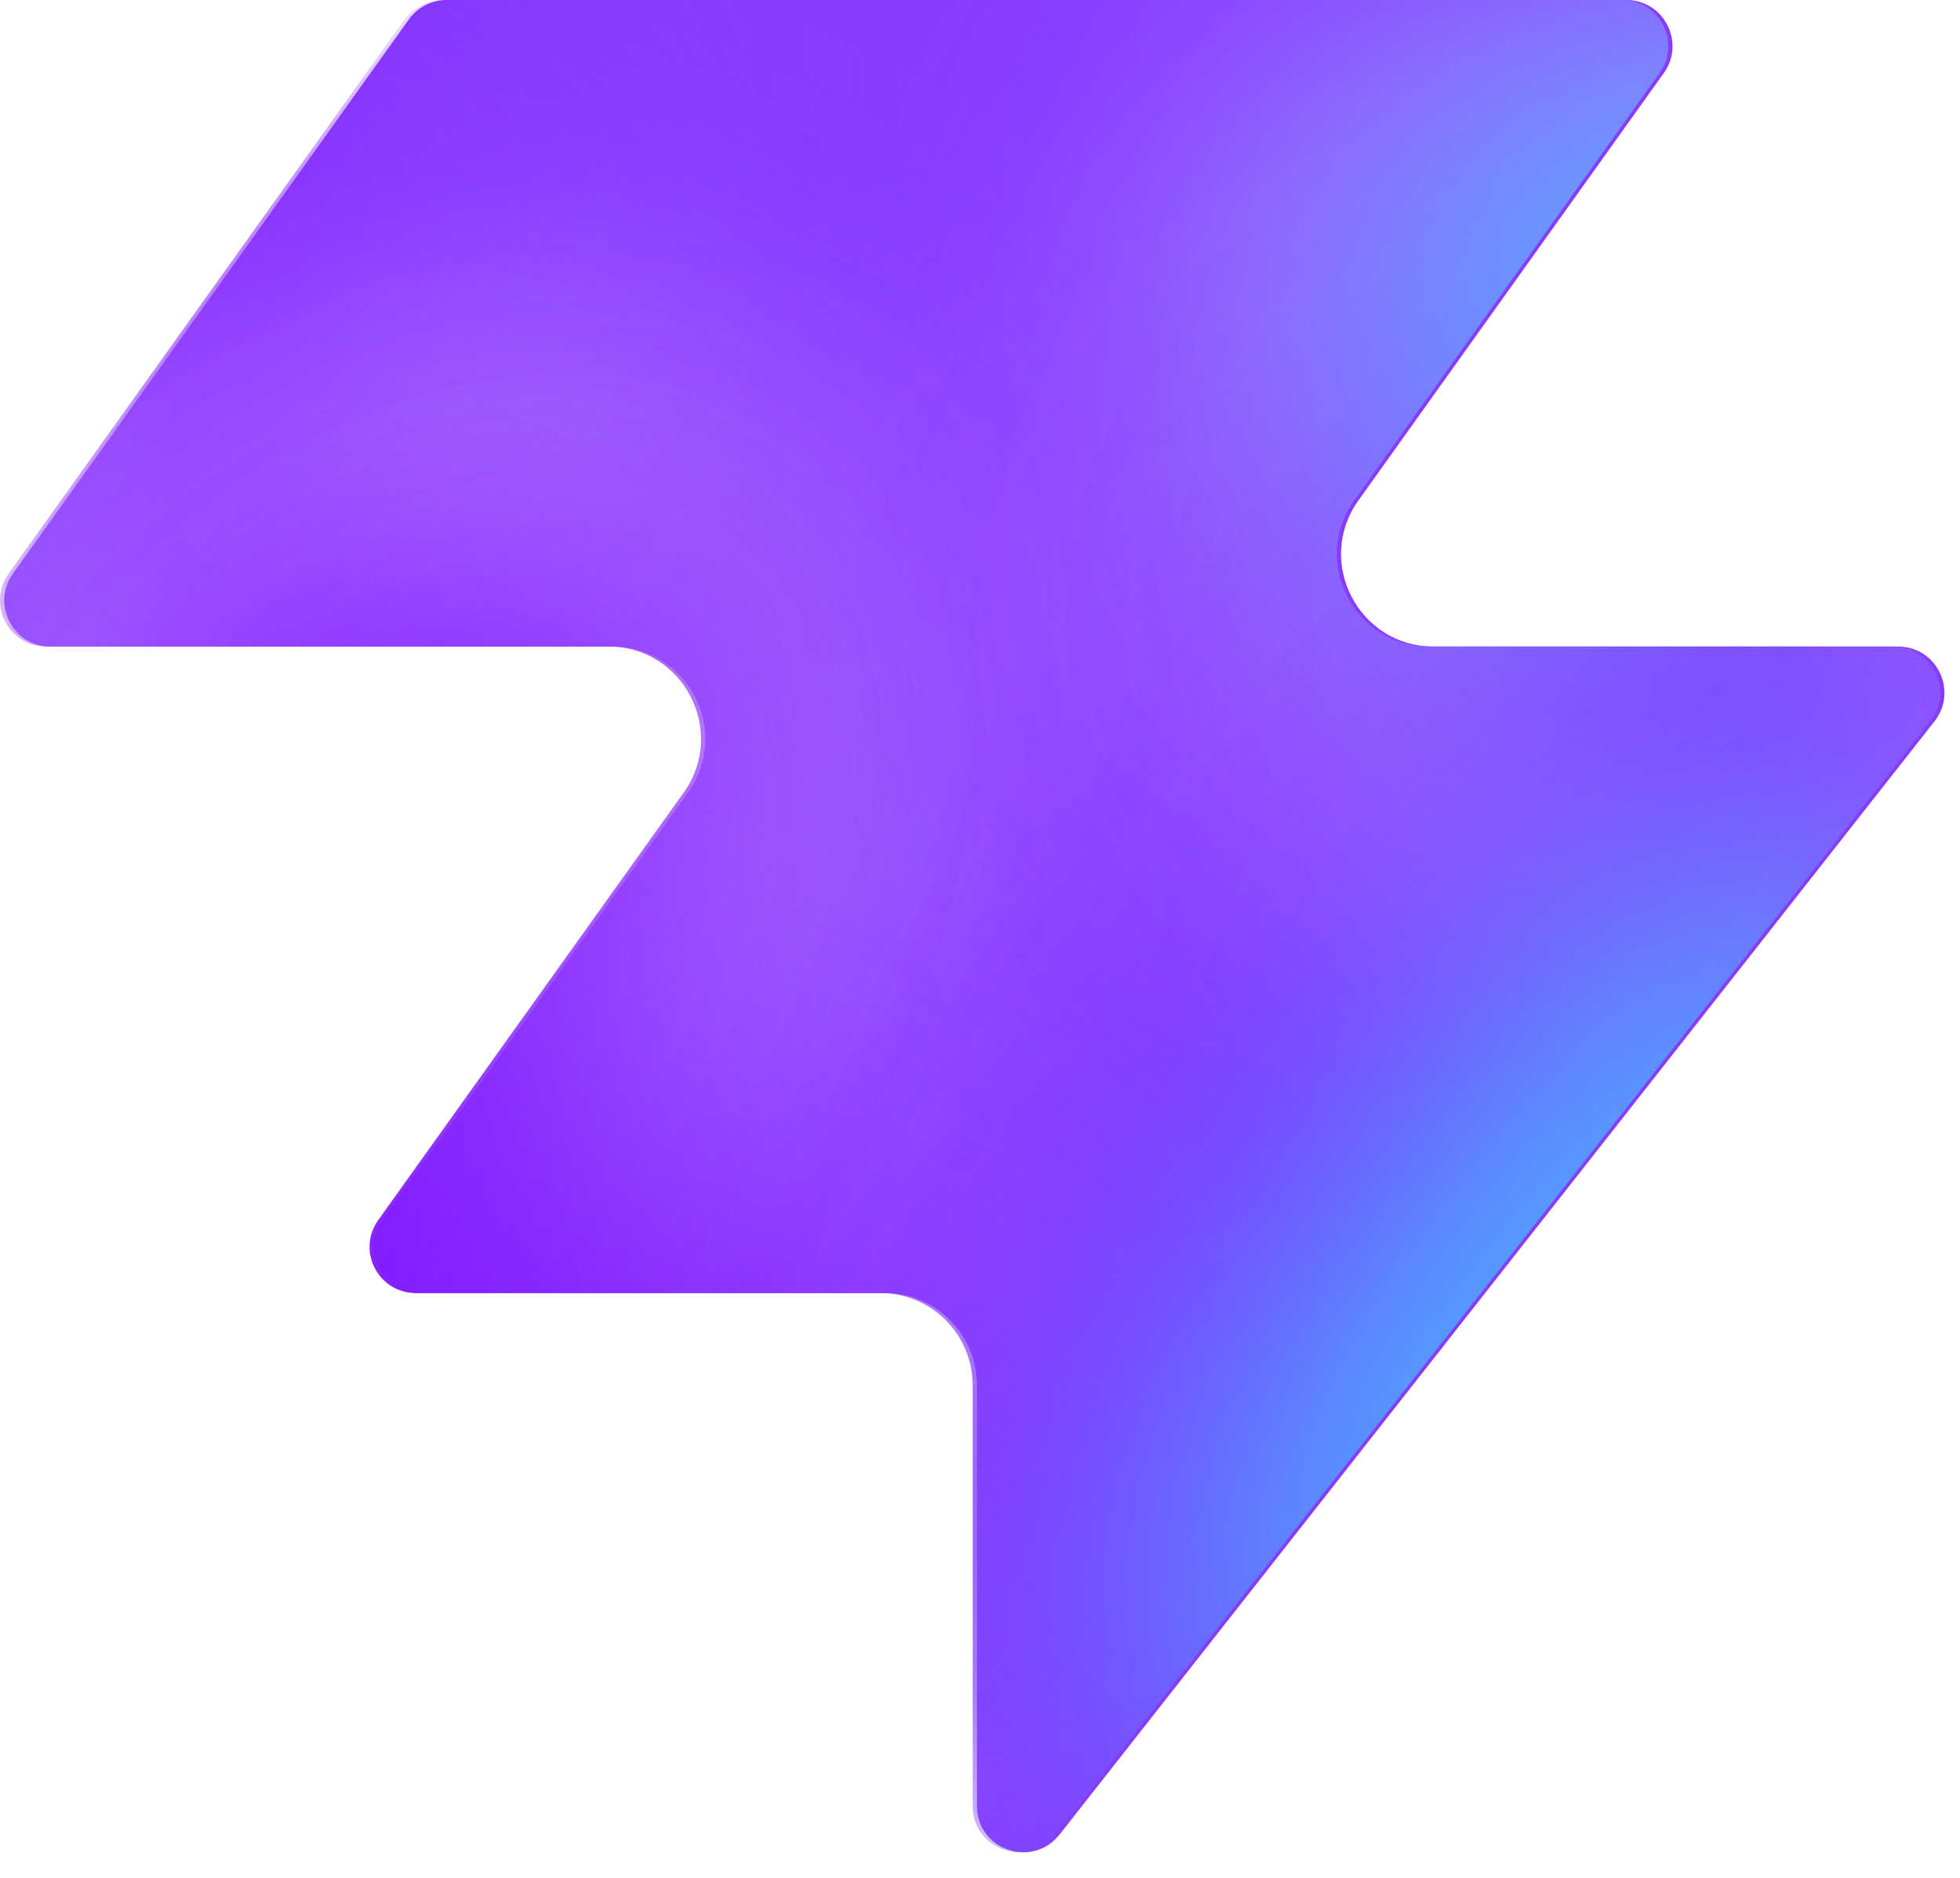
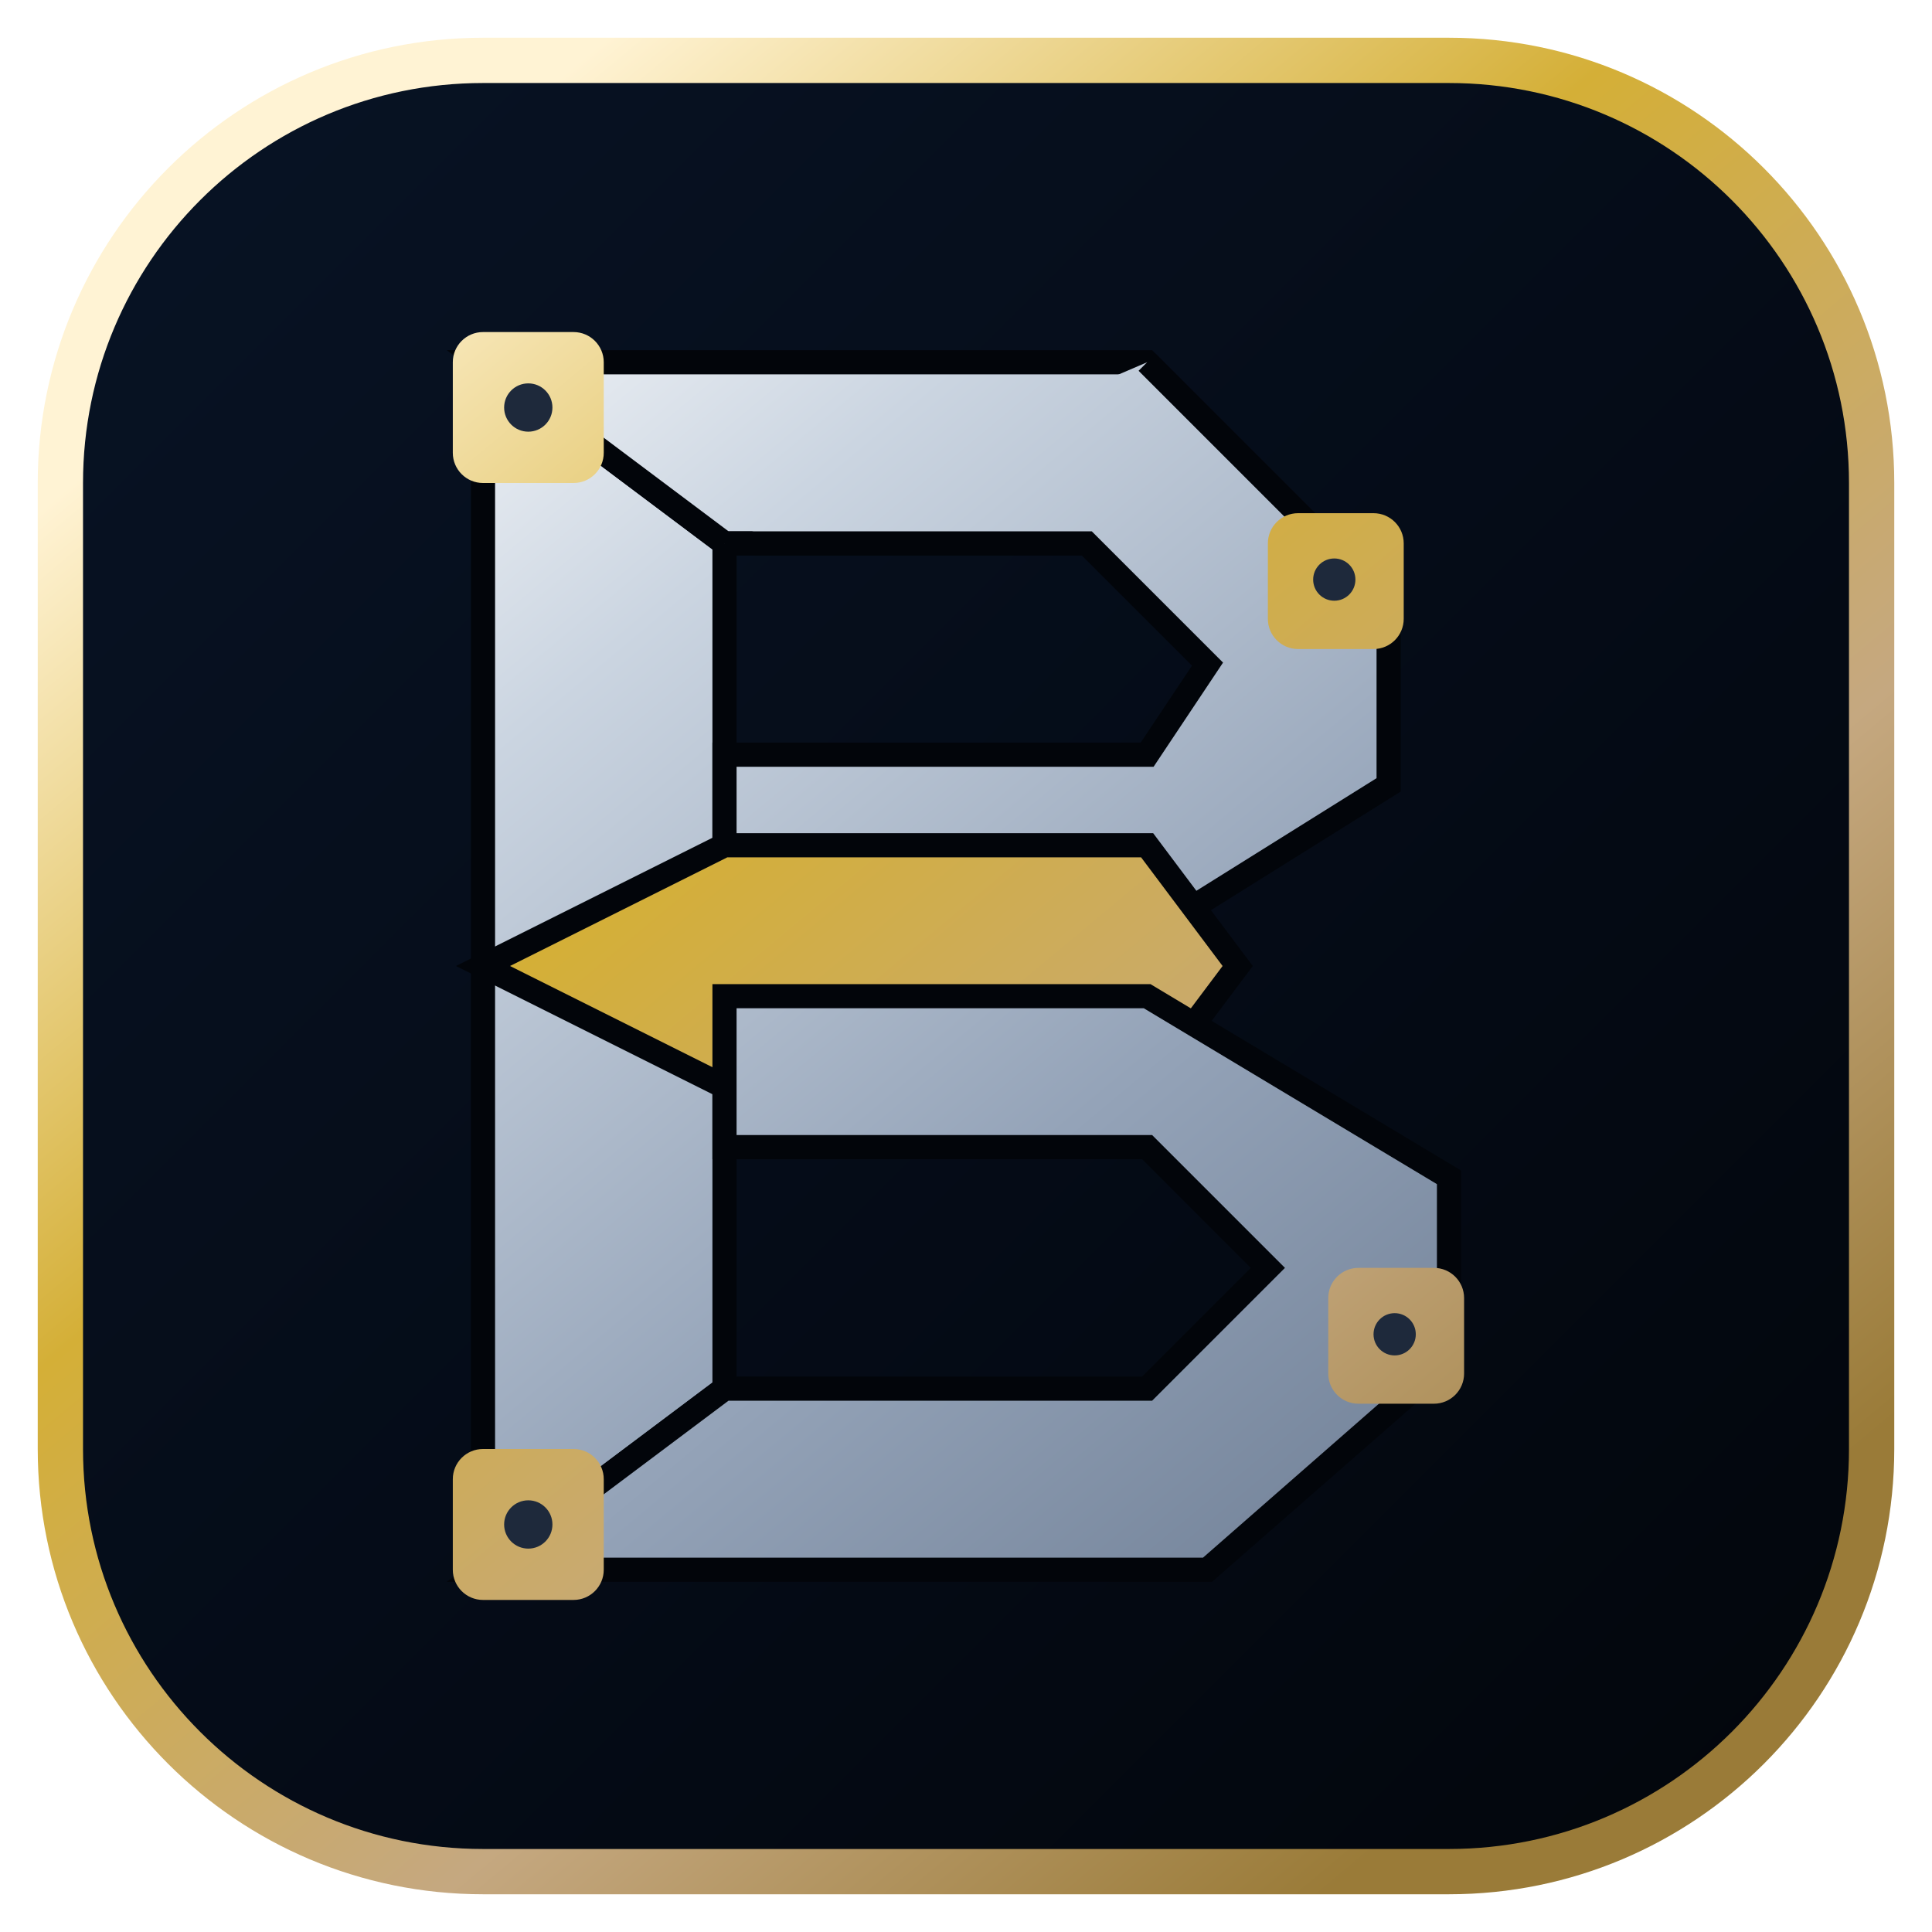
- <svg xmlns="http://www.w3.org/2000/svg" width="48" height="46" fill="none" viewBox="0 0 48 46">
-   <path fill="#863bff" d="M25.946 44.938c-.664.845-2.021.375-2.021-.698V33.937a2.26 2.26 0 0 0-2.262-2.262H10.287c-.92 0-1.456-1.04-.92-1.788l7.48-10.471c1.07-1.497 0-3.578-1.842-3.578H1.237c-.92 0-1.456-1.04-.92-1.788L10.013.474c.214-.297.556-.474.92-.474h28.894c.92 0 1.456 1.04.92 1.788l-7.48 10.471c-1.07 1.498 0 3.579 1.842 3.579h11.377c.943 0 1.473 1.088.89 1.83L25.947 44.94z" style="fill:#863bff;fill:color(display-p3 .525 .23 1);fill-opacity:1" />
-   <mask id="a" width="48" height="46" x="0" y="0" maskUnits="userSpaceOnUse" style="mask-type:alpha">
-     <path fill="#000" d="M25.842 44.938c-.664.844-2.021.375-2.021-.698V33.937a2.26 2.26 0 0 0-2.262-2.262H10.183c-.92 0-1.456-1.04-.92-1.788l7.48-10.471c1.07-1.498 0-3.579-1.842-3.579H1.133c-.92 0-1.456-1.04-.92-1.787L9.91.473c.214-.297.556-.474.92-.474h28.894c.92 0 1.456 1.04.92 1.788l-7.48 10.471c-1.07 1.498 0 3.578 1.842 3.578h11.377c.943 0 1.473 1.088.89 1.832L25.843 44.94z" style="fill:#000;fill-opacity:1" />
-   </mask>
-   <g mask="url(#a)">
-     <g filter="url(#b)">
-       <ellipse cx="5.508" cy="14.704" fill="#ede6ff" rx="5.508" ry="14.704" style="fill:#ede6ff;fill:color(display-p3 .927 .903 1);fill-opacity:1" transform="matrix(.00324 1 1 -.00324 -4.47 31.516)" />
-     </g>
-     <g filter="url(#c)">
-       <ellipse cx="10.399" cy="29.851" fill="#ede6ff" rx="10.399" ry="29.851" style="fill:#ede6ff;fill:color(display-p3 .927 .903 1);fill-opacity:1" transform="matrix(.00324 1 1 -.00324 -39.328 7.883)" />
-     </g>
-     <g filter="url(#d)">
-       <ellipse cx="5.508" cy="30.487" fill="#7e14ff" rx="5.508" ry="30.487" style="fill:#7e14ff;fill:color(display-p3 .492 .077 1);fill-opacity:1" transform="rotate(89.814 -25.913 -14.639)scale(1 -1)" />
-     </g>
-     <g filter="url(#e)">
-       <ellipse cx="5.508" cy="30.599" fill="#7e14ff" rx="5.508" ry="30.599" style="fill:#7e14ff;fill:color(display-p3 .492 .077 1);fill-opacity:1" transform="rotate(89.814 -32.644 -3.334)scale(1 -1)" />
-     </g>
-     <g filter="url(#f)">
-       <ellipse cx="5.508" cy="30.599" fill="#7e14ff" rx="5.508" ry="30.599" style="fill:#7e14ff;fill:color(display-p3 .492 .077 1);fill-opacity:1" transform="matrix(.00324 1 1 -.00324 -34.34 30.47)" />
-     </g>
-     <g filter="url(#g)">
-       <ellipse cx="14.072" cy="22.078" fill="#ede6ff" rx="14.072" ry="22.078" style="fill:#ede6ff;fill:color(display-p3 .927 .903 1);fill-opacity:1" transform="rotate(93.35 24.506 48.493)scale(-1 1)" />
-     </g>
-     <g filter="url(#h)">
-       <ellipse cx="3.47" cy="21.501" fill="#7e14ff" rx="3.47" ry="21.501" style="fill:#7e14ff;fill:color(display-p3 .492 .077 1);fill-opacity:1" transform="rotate(89.009 28.708 47.59)scale(-1 1)" />
-     </g>
-     <g filter="url(#i)">
-       <ellipse cx="3.47" cy="21.501" fill="#7e14ff" rx="3.47" ry="21.501" style="fill:#7e14ff;fill:color(display-p3 .492 .077 1);fill-opacity:1" transform="rotate(89.009 28.708 47.59)scale(-1 1)" />
-     </g>
-     <g filter="url(#j)">
-       <ellipse cx=".387" cy="8.972" fill="#7e14ff" rx="4.407" ry="29.108" style="fill:#7e14ff;fill:color(display-p3 .492 .077 1);fill-opacity:1" transform="rotate(39.51 .387 8.972)" />
-     </g>
-     <g filter="url(#k)">
-       <ellipse cx="47.523" cy="-6.092" fill="#7e14ff" rx="4.407" ry="29.108" style="fill:#7e14ff;fill:color(display-p3 .492 .077 1);fill-opacity:1" transform="rotate(37.892 47.523 -6.092)" />
-     </g>
-     <g filter="url(#l)">
-       <ellipse cx="41.412" cy="6.333" fill="#47bfff" rx="5.971" ry="9.665" style="fill:#47bfff;fill:color(display-p3 .28 .748 1);fill-opacity:1" transform="rotate(37.892 41.412 6.333)" />
-     </g>
-     <g filter="url(#m)">
-       <ellipse cx="-1.879" cy="38.332" fill="#7e14ff" rx="4.407" ry="29.108" style="fill:#7e14ff;fill:color(display-p3 .492 .077 1);fill-opacity:1" transform="rotate(37.892 -1.88 38.332)" />
-     </g>
-     <g filter="url(#n)">
-       <ellipse cx="-1.879" cy="38.332" fill="#7e14ff" rx="4.407" ry="29.108" style="fill:#7e14ff;fill:color(display-p3 .492 .077 1);fill-opacity:1" transform="rotate(37.892 -1.88 38.332)" />
-     </g>
-     <g filter="url(#o)">
-       <ellipse cx="35.651" cy="29.907" fill="#7e14ff" rx="4.407" ry="29.108" style="fill:#7e14ff;fill:color(display-p3 .492 .077 1);fill-opacity:1" transform="rotate(37.892 35.651 29.907)" />
-     </g>
-     <g filter="url(#p)">
-       <ellipse cx="38.418" cy="32.4" fill="#47bfff" rx="5.971" ry="15.297" style="fill:#47bfff;fill:color(display-p3 .28 .748 1);fill-opacity:1" transform="rotate(37.892 38.418 32.4)" />
-     </g>
-   </g>
+ <svg xmlns="http://www.w3.org/2000/svg" viewBox="0 0 64 64" fill="none">
  <defs>
-     <filter id="b" width="60.045" height="41.654" x="-19.77" y="16.149" color-interpolation-filters="sRGB" filterUnits="userSpaceOnUse">
-       <feFlood flood-opacity="0" result="BackgroundImageFix" />
-       <feBlend in="SourceGraphic" in2="BackgroundImageFix" result="shape" />
-       <feGaussianBlur result="effect1_foregroundBlur_2002_17158" stdDeviation="7.659" />
-     </filter>
-     <filter id="c" width="90.34" height="51.437" x="-54.613" y="-7.533" color-interpolation-filters="sRGB" filterUnits="userSpaceOnUse">
-       <feFlood flood-opacity="0" result="BackgroundImageFix" />
-       <feBlend in="SourceGraphic" in2="BackgroundImageFix" result="shape" />
-       <feGaussianBlur result="effect1_foregroundBlur_2002_17158" stdDeviation="7.659" />
-     </filter>
-     <filter id="d" width="79.355" height="29.4" x="-49.64" y="2.03" color-interpolation-filters="sRGB" filterUnits="userSpaceOnUse">
-       <feFlood flood-opacity="0" result="BackgroundImageFix" />
-       <feBlend in="SourceGraphic" in2="BackgroundImageFix" result="shape" />
-       <feGaussianBlur result="effect1_foregroundBlur_2002_17158" stdDeviation="4.596" />
-     </filter>
-     <filter id="e" width="79.579" height="29.4" x="-45.045" y="20.029" color-interpolation-filters="sRGB" filterUnits="userSpaceOnUse">
-       <feFlood flood-opacity="0" result="BackgroundImageFix" />
-       <feBlend in="SourceGraphic" in2="BackgroundImageFix" result="shape" />
-       <feGaussianBlur result="effect1_foregroundBlur_2002_17158" stdDeviation="4.596" />
-     </filter>
-     <filter id="f" width="79.579" height="29.4" x="-43.513" y="21.178" color-interpolation-filters="sRGB" filterUnits="userSpaceOnUse">
-       <feFlood flood-opacity="0" result="BackgroundImageFix" />
-       <feBlend in="SourceGraphic" in2="BackgroundImageFix" result="shape" />
-       <feGaussianBlur result="effect1_foregroundBlur_2002_17158" stdDeviation="4.596" />
-     </filter>
-     <filter id="g" width="74.749" height="58.852" x="15.756" y="-17.901" color-interpolation-filters="sRGB" filterUnits="userSpaceOnUse">
-       <feFlood flood-opacity="0" result="BackgroundImageFix" />
-       <feBlend in="SourceGraphic" in2="BackgroundImageFix" result="shape" />
-       <feGaussianBlur result="effect1_foregroundBlur_2002_17158" stdDeviation="7.659" />
-     </filter>
-     <filter id="h" width="61.377" height="25.362" x="23.548" y="2.284" color-interpolation-filters="sRGB" filterUnits="userSpaceOnUse">
-       <feFlood flood-opacity="0" result="BackgroundImageFix" />
-       <feBlend in="SourceGraphic" in2="BackgroundImageFix" result="shape" />
-       <feGaussianBlur result="effect1_foregroundBlur_2002_17158" stdDeviation="4.596" />
-     </filter>
-     <filter id="i" width="61.377" height="25.362" x="23.548" y="2.284" color-interpolation-filters="sRGB" filterUnits="userSpaceOnUse">
-       <feFlood flood-opacity="0" result="BackgroundImageFix" />
-       <feBlend in="SourceGraphic" in2="BackgroundImageFix" result="shape" />
-       <feGaussianBlur result="effect1_foregroundBlur_2002_17158" stdDeviation="4.596" />
-     </filter>
-     <filter id="j" width="56.045" height="63.649" x="-27.636" y="-22.853" color-interpolation-filters="sRGB" filterUnits="userSpaceOnUse">
-       <feFlood flood-opacity="0" result="BackgroundImageFix" />
-       <feBlend in="SourceGraphic" in2="BackgroundImageFix" result="shape" />
-       <feGaussianBlur result="effect1_foregroundBlur_2002_17158" stdDeviation="4.596" />
-     </filter>
-     <filter id="k" width="54.814" height="64.646" x="20.116" y="-38.415" color-interpolation-filters="sRGB" filterUnits="userSpaceOnUse">
-       <feFlood flood-opacity="0" result="BackgroundImageFix" />
-       <feBlend in="SourceGraphic" in2="BackgroundImageFix" result="shape" />
-       <feGaussianBlur result="effect1_foregroundBlur_2002_17158" stdDeviation="4.596" />
-     </filter>
-     <filter id="l" width="33.541" height="35.313" x="24.641" y="-11.323" color-interpolation-filters="sRGB" filterUnits="userSpaceOnUse">
-       <feFlood flood-opacity="0" result="BackgroundImageFix" />
-       <feBlend in="SourceGraphic" in2="BackgroundImageFix" result="shape" />
-       <feGaussianBlur result="effect1_foregroundBlur_2002_17158" stdDeviation="4.596" />
-     </filter>
-     <filter id="m" width="54.814" height="64.646" x="-29.286" y="6.009" color-interpolation-filters="sRGB" filterUnits="userSpaceOnUse">
-       <feFlood flood-opacity="0" result="BackgroundImageFix" />
-       <feBlend in="SourceGraphic" in2="BackgroundImageFix" result="shape" />
-       <feGaussianBlur result="effect1_foregroundBlur_2002_17158" stdDeviation="4.596" />
-     </filter>
-     <filter id="n" width="54.814" height="64.646" x="-29.286" y="6.009" color-interpolation-filters="sRGB" filterUnits="userSpaceOnUse">
-       <feFlood flood-opacity="0" result="BackgroundImageFix" />
-       <feBlend in="SourceGraphic" in2="BackgroundImageFix" result="shape" />
-       <feGaussianBlur result="effect1_foregroundBlur_2002_17158" stdDeviation="4.596" />
-     </filter>
-     <filter id="o" width="54.814" height="64.646" x="8.244" y="-2.416" color-interpolation-filters="sRGB" filterUnits="userSpaceOnUse">
-       <feFlood flood-opacity="0" result="BackgroundImageFix" />
-       <feBlend in="SourceGraphic" in2="BackgroundImageFix" result="shape" />
-       <feGaussianBlur result="effect1_foregroundBlur_2002_17158" stdDeviation="4.596" />
-     </filter>
-     <filter id="p" width="39.409" height="43.623" x="18.713" y="10.588" color-interpolation-filters="sRGB" filterUnits="userSpaceOnUse">
-       <feFlood flood-opacity="0" result="BackgroundImageFix" />
-       <feBlend in="SourceGraphic" in2="BackgroundImageFix" result="shape" />
-       <feGaussianBlur result="effect1_foregroundBlur_2002_17158" stdDeviation="4.596" />
+     <linearGradient id="bgGrad" x1="0" y1="0" x2="64" y2="64" gradientUnits="userSpaceOnUse">
+       <stop offset="0%" stop-color="#081426" />
+       <stop offset="50%" stop-color="#050C18" />
+       <stop offset="100%" stop-color="#02050A" />
+     </linearGradient>
+     <linearGradient id="aluProfile" x1="12" y1="8" x2="52" y2="56" gradientUnits="userSpaceOnUse">
+       <stop offset="0%" stop-color="#FFFFFF" />
+       <stop offset="25%" stop-color="#CBD5E1" />
+       <stop offset="60%" stop-color="#94A3B8" />
+       <stop offset="100%" stop-color="#64748B" />
+     </linearGradient>
+     <linearGradient id="goldAccent" x1="12" y1="8" x2="52" y2="56" gradientUnits="userSpaceOnUse">
+       <stop offset="0%" stop-color="#FFF3D4" />
+       <stop offset="35%" stop-color="#D4AF37" />
+       <stop offset="70%" stop-color="#C5A880" />
+       <stop offset="100%" stop-color="#9A7B38" />
+     </linearGradient>
+     <filter id="cyanGlow" x="-20%" y="-20%" width="140%" height="140%">
+       <feGaussianBlur stdDeviation="1.5" result="blur" />
+       <feComposite in="SourceGraphic" in2="blur" operator="over" />
    </filter>
  </defs>
+   <rect x="2" y="2" width="60" height="60" rx="14" fill="url(#bgGrad)" stroke="url(#goldAccent)" stroke-width="1.5" />
+   <path d="M 16 12 L 24 18 L 24 46 L 16 52 Z" fill="url(#aluProfile)" stroke="#02050A" stroke-width="0.8" stroke-linejoin="round" />
+   <path d="M 16 12 L 38 12 L 44 18 L 24 18 Z" fill="url(#aluProfile)" stroke="#02050A" stroke-width="0.8" />
+   <path d="M 38 12 L 46 20 L 46 26 L 38 31 L 24 31 L 24 25 L 38 25 L 40 22 L 36 18 L 24 18" fill="url(#aluProfile)" stroke="#02050A" stroke-width="0.8" />
+   <path d="M 16 32 L 24 28 L 38 28 L 41 32 L 38 36 L 24 36 Z" fill="url(#goldAccent)" stroke="#02050A" stroke-width="0.8" />
+   <path d="M 38 33 L 48 39 L 48 45 L 40 52 L 16 52 L 24 46 L 38 46 L 42 42 L 38 38 L 24 38 L 24 33 Z" fill="url(#aluProfile)" stroke="#02050A" stroke-width="0.8" />
+   <rect x="15" y="11" width="5" height="5" rx="1" fill="url(#goldAccent)" />
+   <circle cx="17.5" cy="13.5" r="0.8" fill="#1E293B" />
+   <rect x="15" y="48" width="5" height="5" rx="1" fill="url(#goldAccent)" />
+   <circle cx="17.5" cy="50.5" r="0.8" fill="#1E293B" />
+   <rect x="42" y="17" width="4.5" height="4.5" rx="1" fill="url(#goldAccent)" />
+   <circle cx="44.2" cy="19.2" r="0.7" fill="#1E293B" />
+   <rect x="44" y="42" width="4.5" height="4.5" rx="1" fill="url(#goldAccent)" />
+   <circle cx="46.2" cy="44.2" r="0.7" fill="#1E293B" />
+   <line x1="20" y1="16" x2="20" y2="48" stroke="#38BDF8" stroke-width="1" filter="url(#cyanGlow)" stroke-linecap="round" />
</svg>
